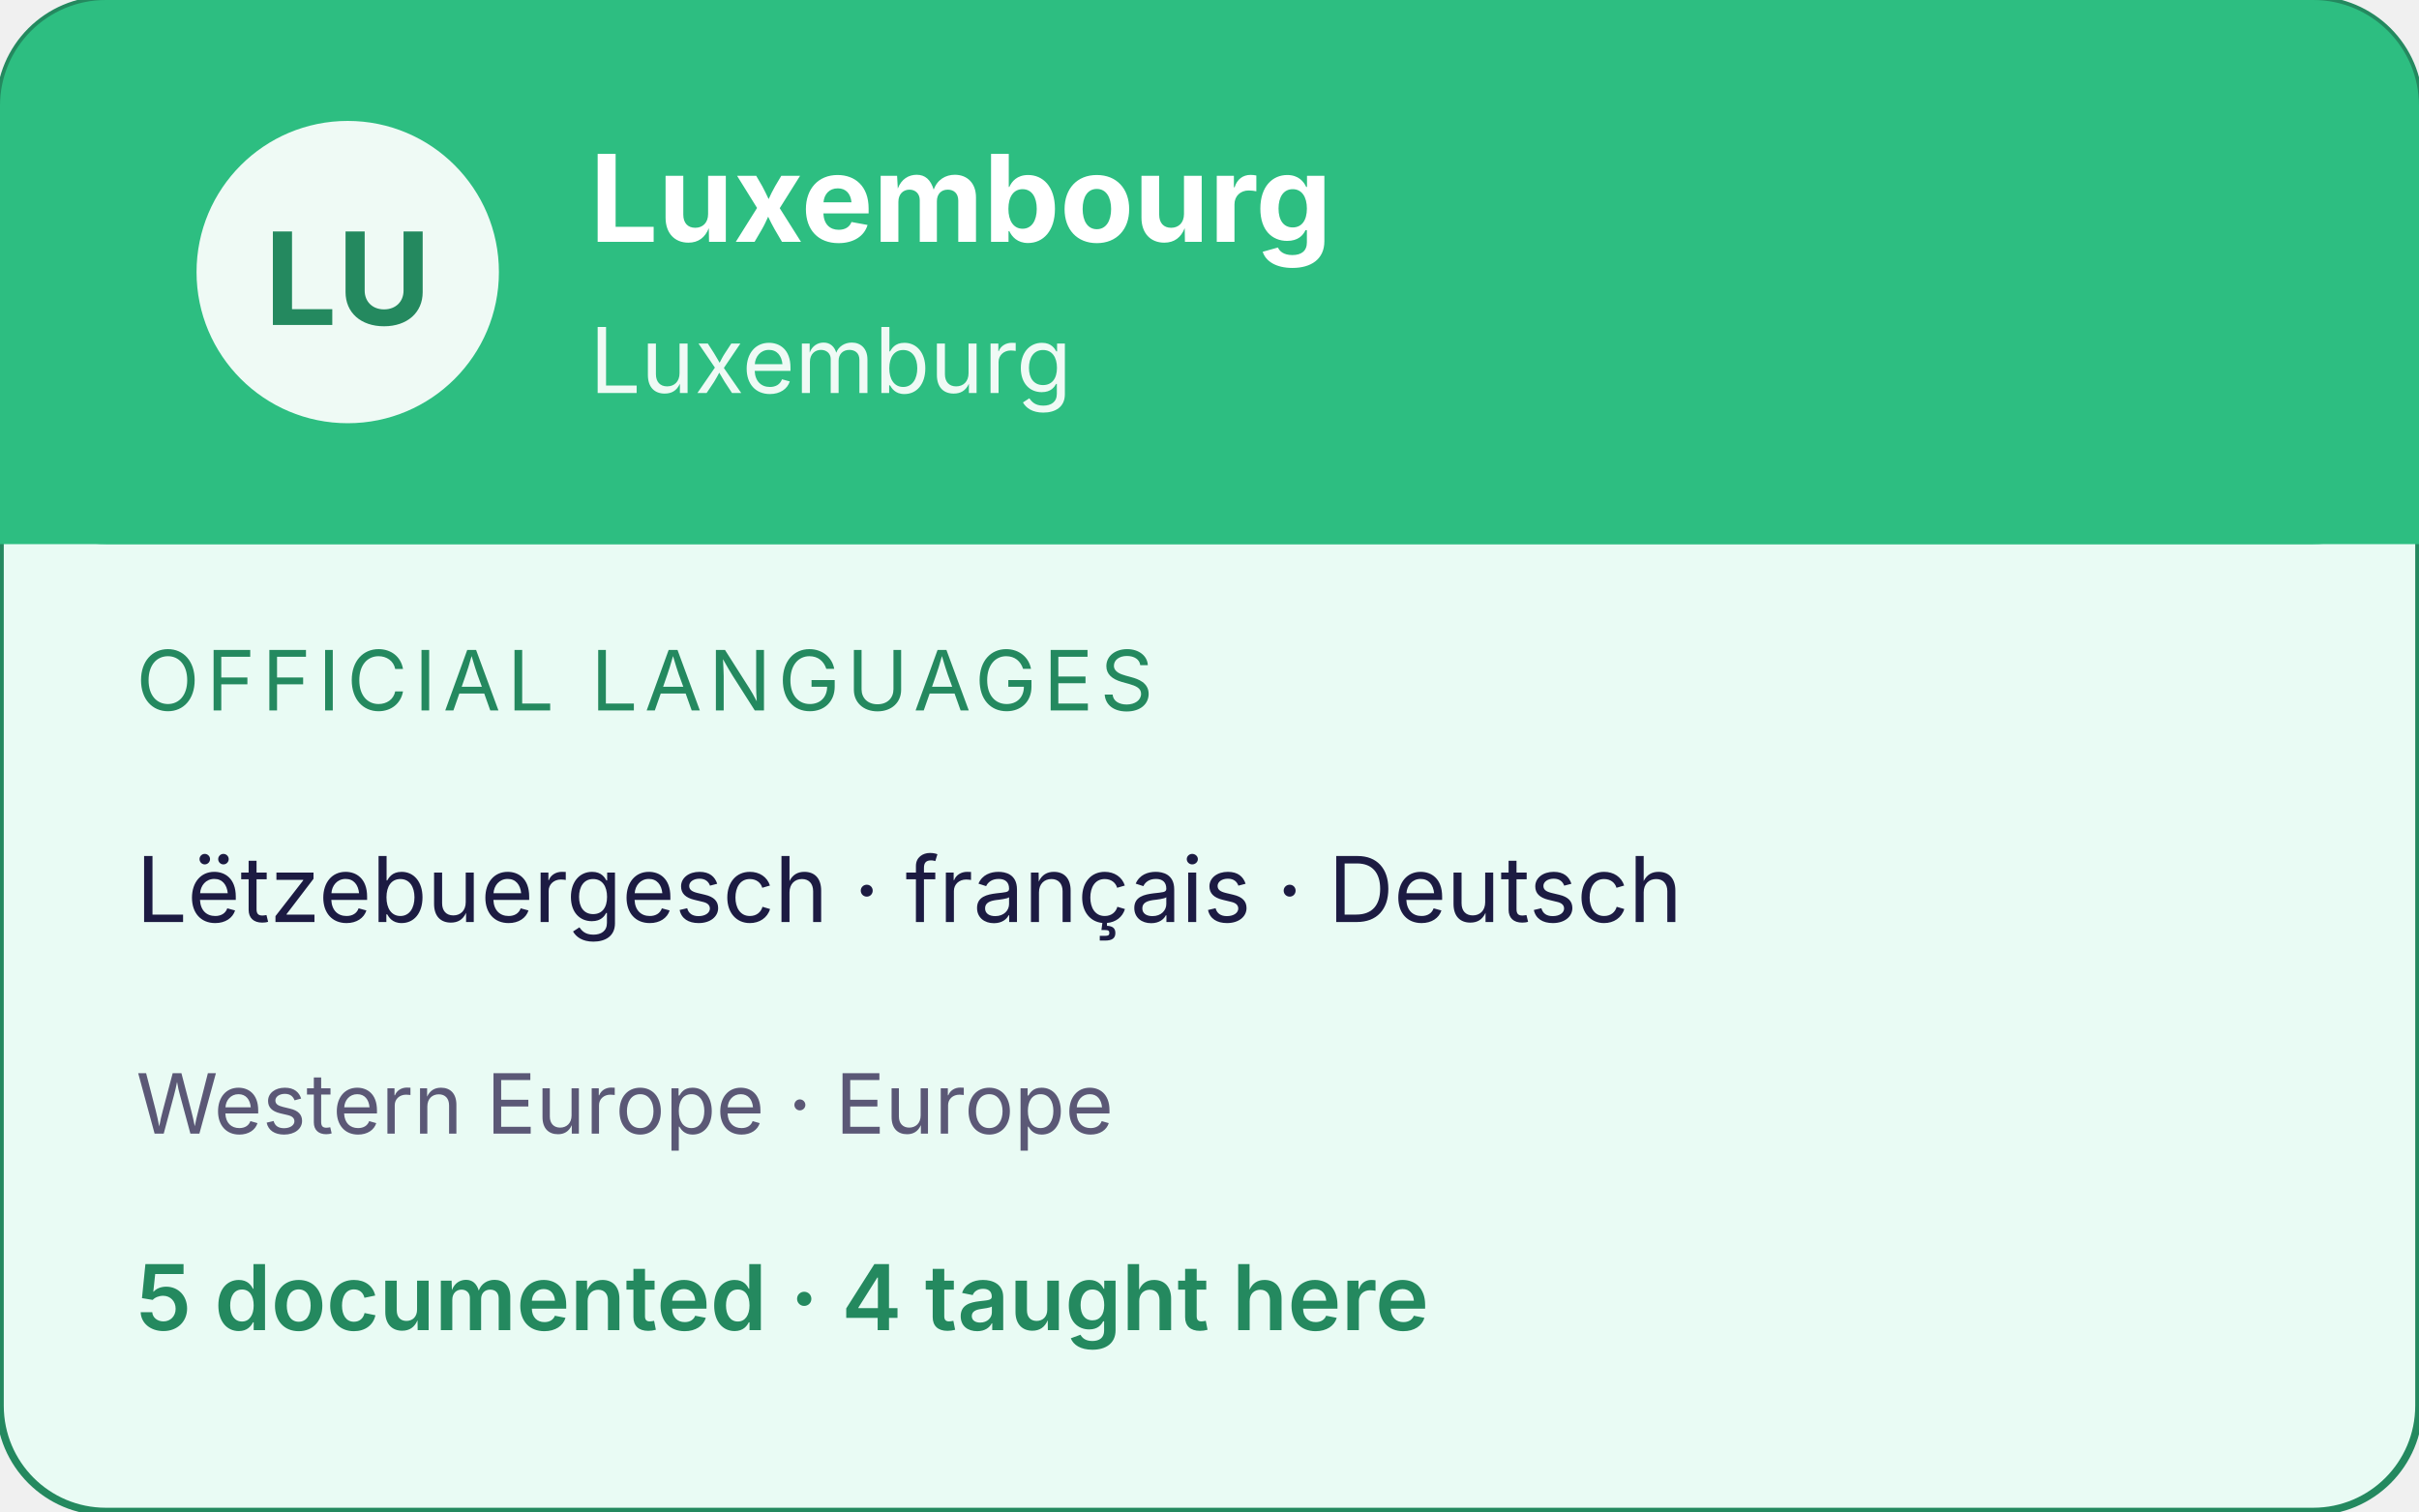
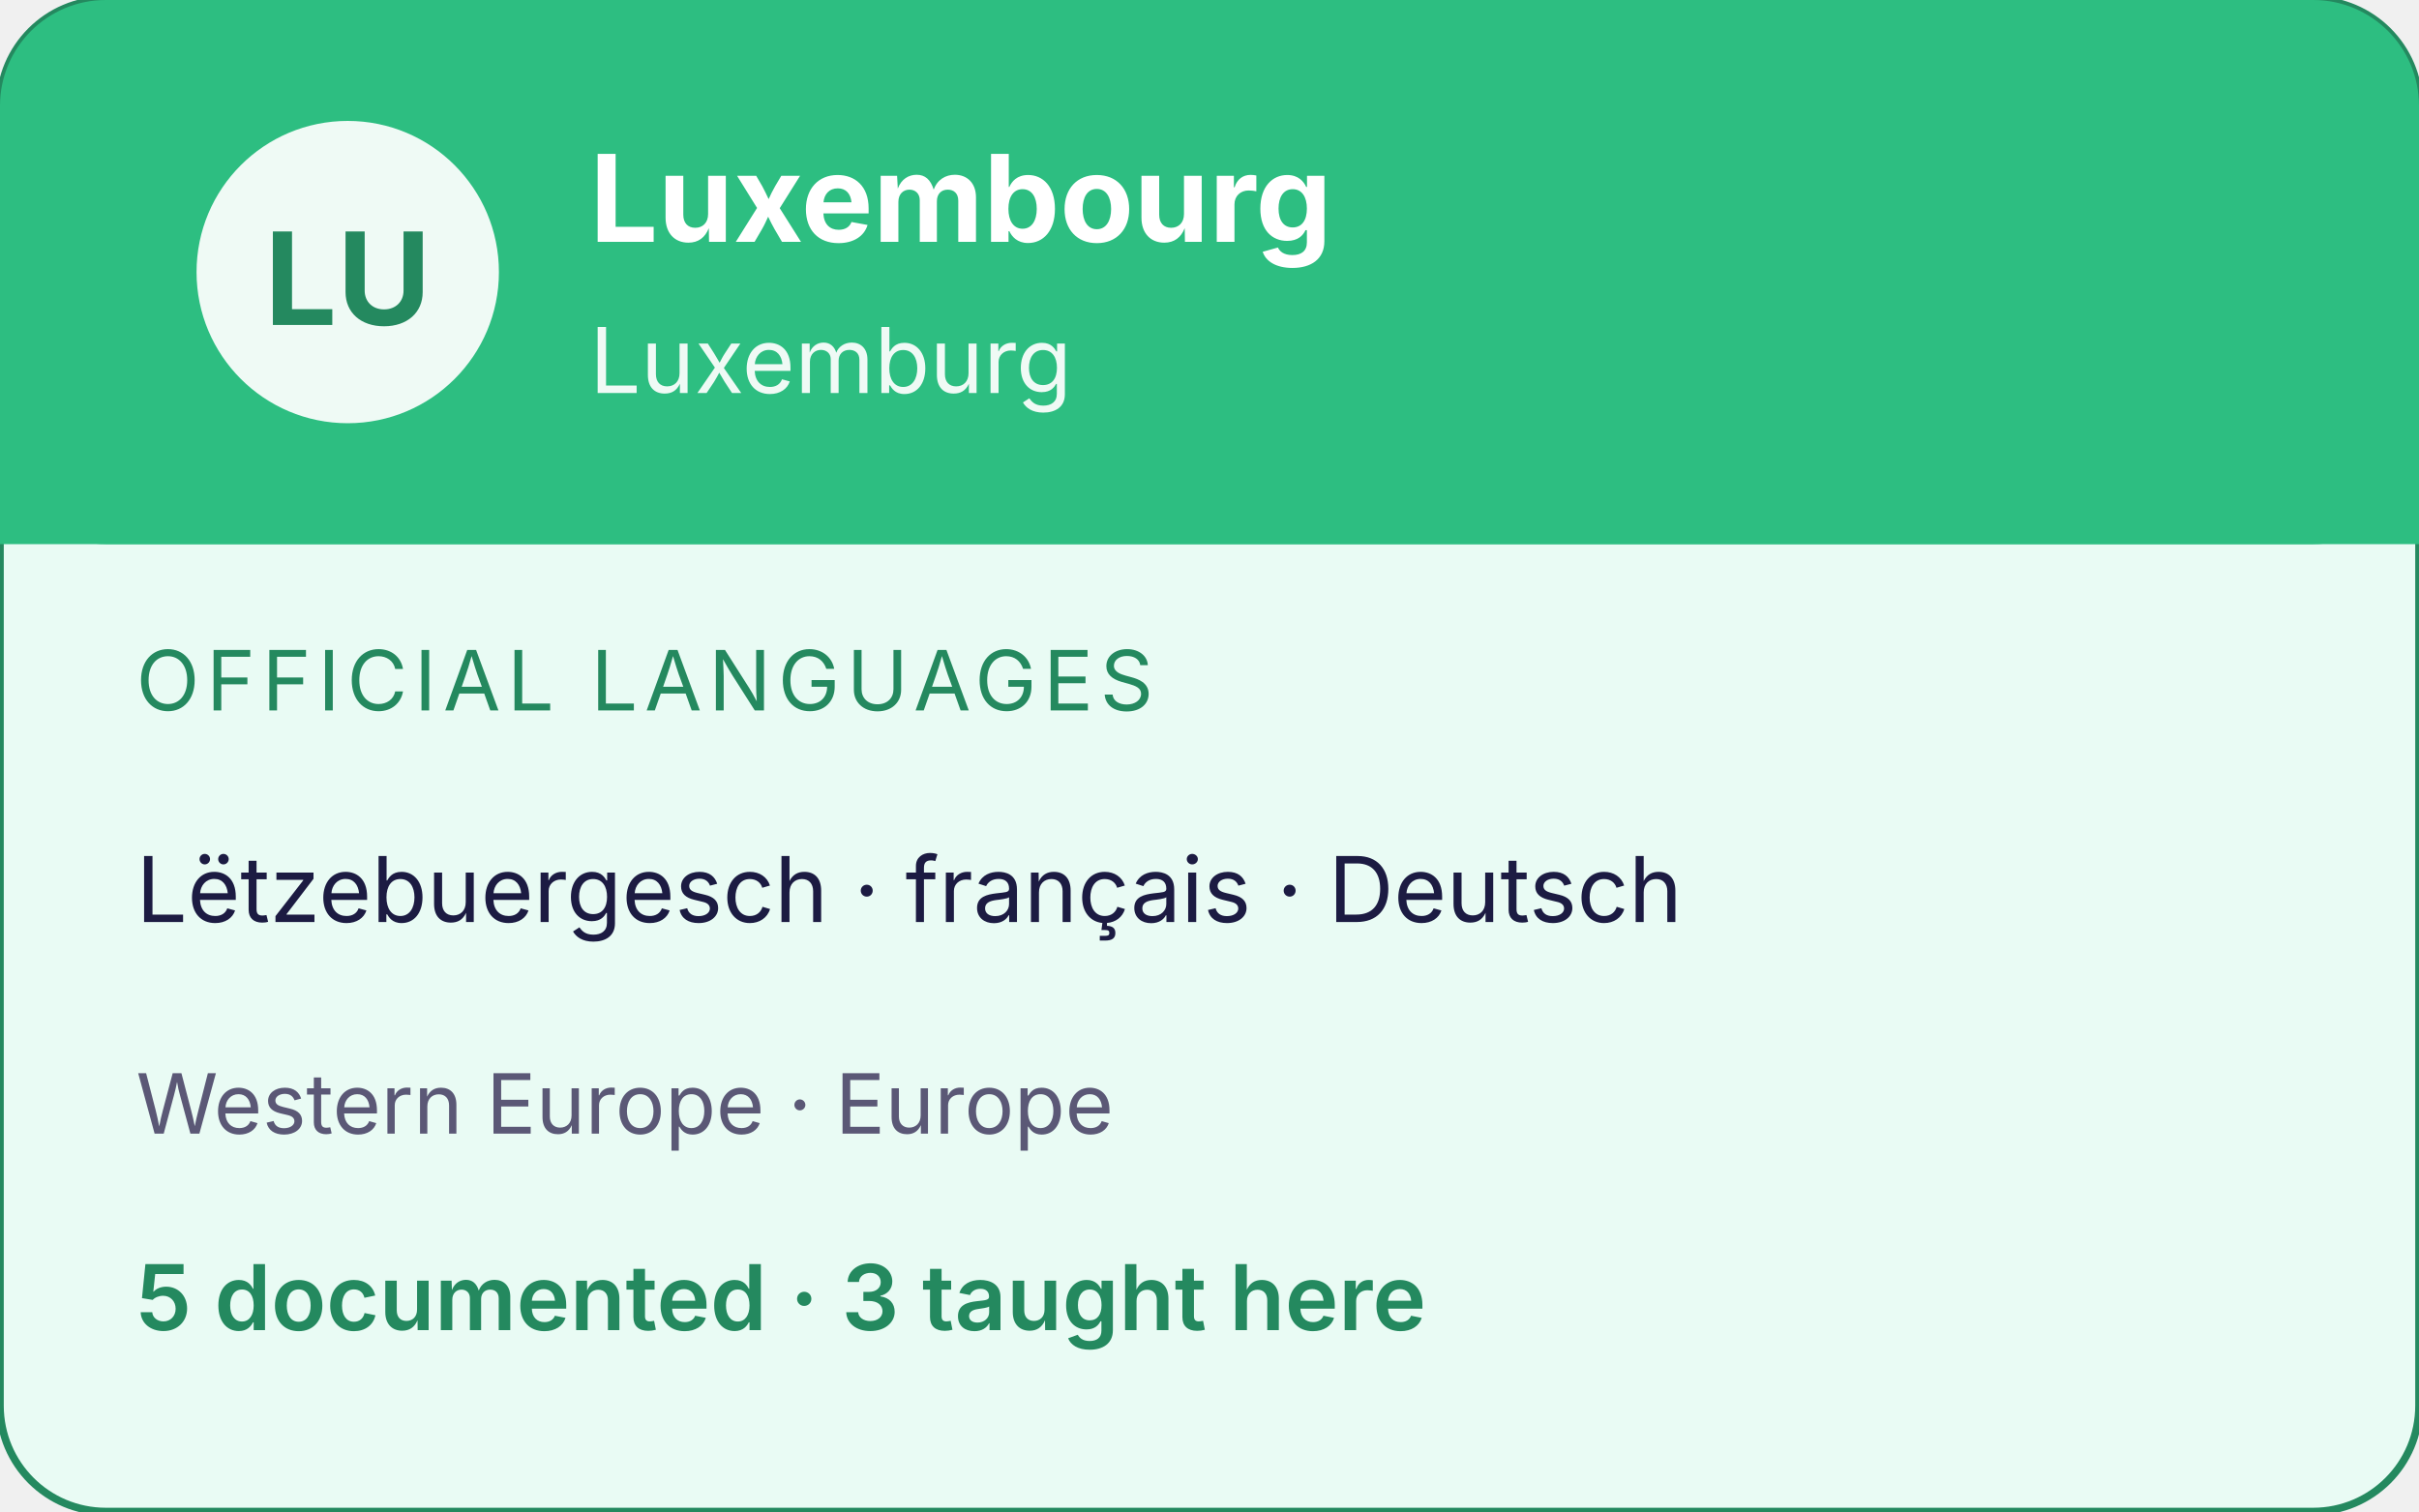
- <svg xmlns="http://www.w3.org/2000/svg" viewBox="0 0 320 200" width="320" height="200" role="img" aria-label="Luxembourg (LU): Lëtzebuergesch, français, Deutsch. 5 languages documented for this country, 4 of them have a course on EkGuru." font-family="system-ui,-apple-system,Segoe UI,sans-serif">
+ <svg xmlns="http://www.w3.org/2000/svg" viewBox="0 0 320 200" width="320" height="200" role="img" aria-label="Luxembourg (LU): Lëtzebuergesch, français, Deutsch. 5 languages documented for this country, 3 of them have a course on EkGuru." font-family="system-ui,-apple-system,Segoe UI,sans-serif">
  <rect width="320" height="200" rx="14" fill="hsl(155 70% 95%)" stroke="hsl(155 58% 34%)" stroke-width="1" />
  <rect width="320" height="72" rx="14" fill="hsl(155 62% 46%)" />
  <rect y="58" width="320" height="14" fill="hsl(155 62% 46%)" />
  <circle cx="46" cy="36" r="20" fill="#fff" opacity=".92" />
  <text x="46" y="43" text-anchor="middle" font-size="17" font-weight="700" fill="hsl(155 58% 34%)">LU</text>
  <text x="78" y="32" font-size="16" font-weight="700" fill="#fff">Luxembourg</text>
  <text x="78" y="52" font-size="12" fill="#fff" opacity=".92">Luxemburg</text>
  <text x="18" y="94" font-size="11" letter-spacing=".08em" fill="hsl(155 58% 34%)">OFFICIAL LANGUAGES</text>
  <text x="18" y="122" font-size="12" fill="#1c1b42">Lëtzebuergesch · français · Deutsch</text>
  <text x="18" y="150" font-size="11" fill="#5b5876">Western Europe · Europe</text>
-   <text x="18" y="176" font-size="12" font-weight="600" fill="hsl(155 58% 34%)">5 documented · 4 taught here</text>
+   <text x="18" y="176" font-size="12" font-weight="600" fill="hsl(155 58% 34%)">5 documented · 3 taught here</text>
</svg>
